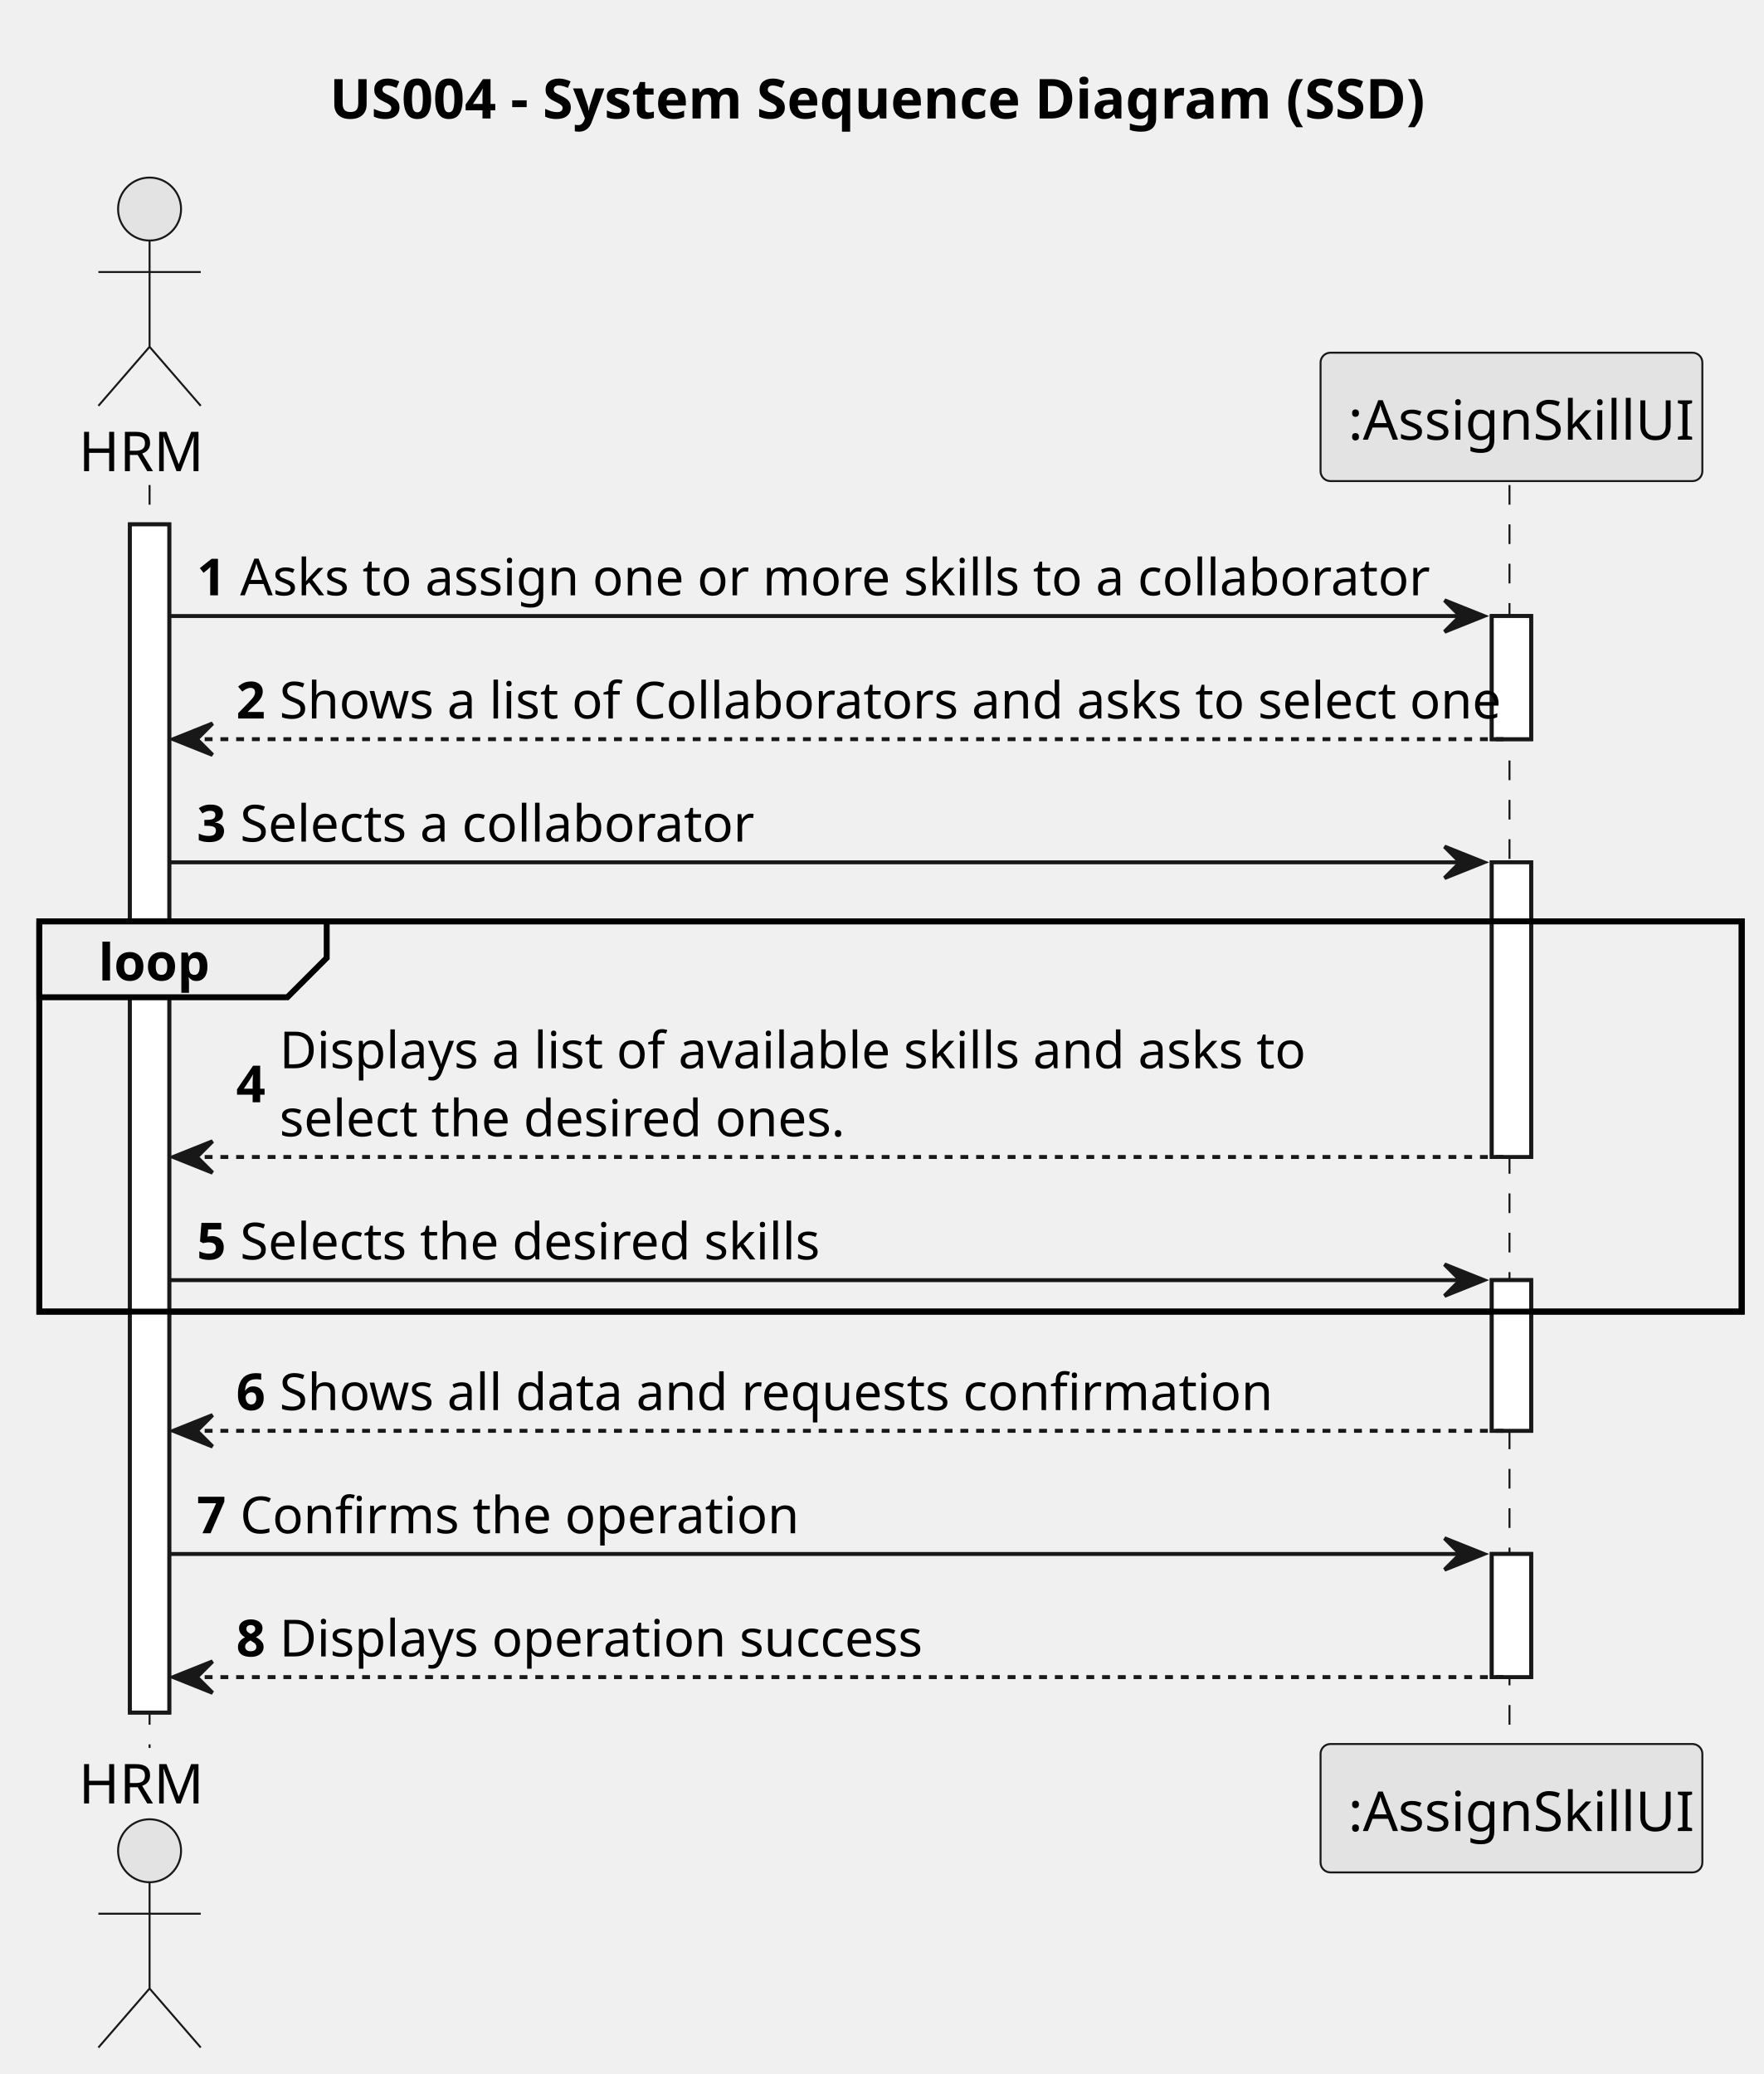
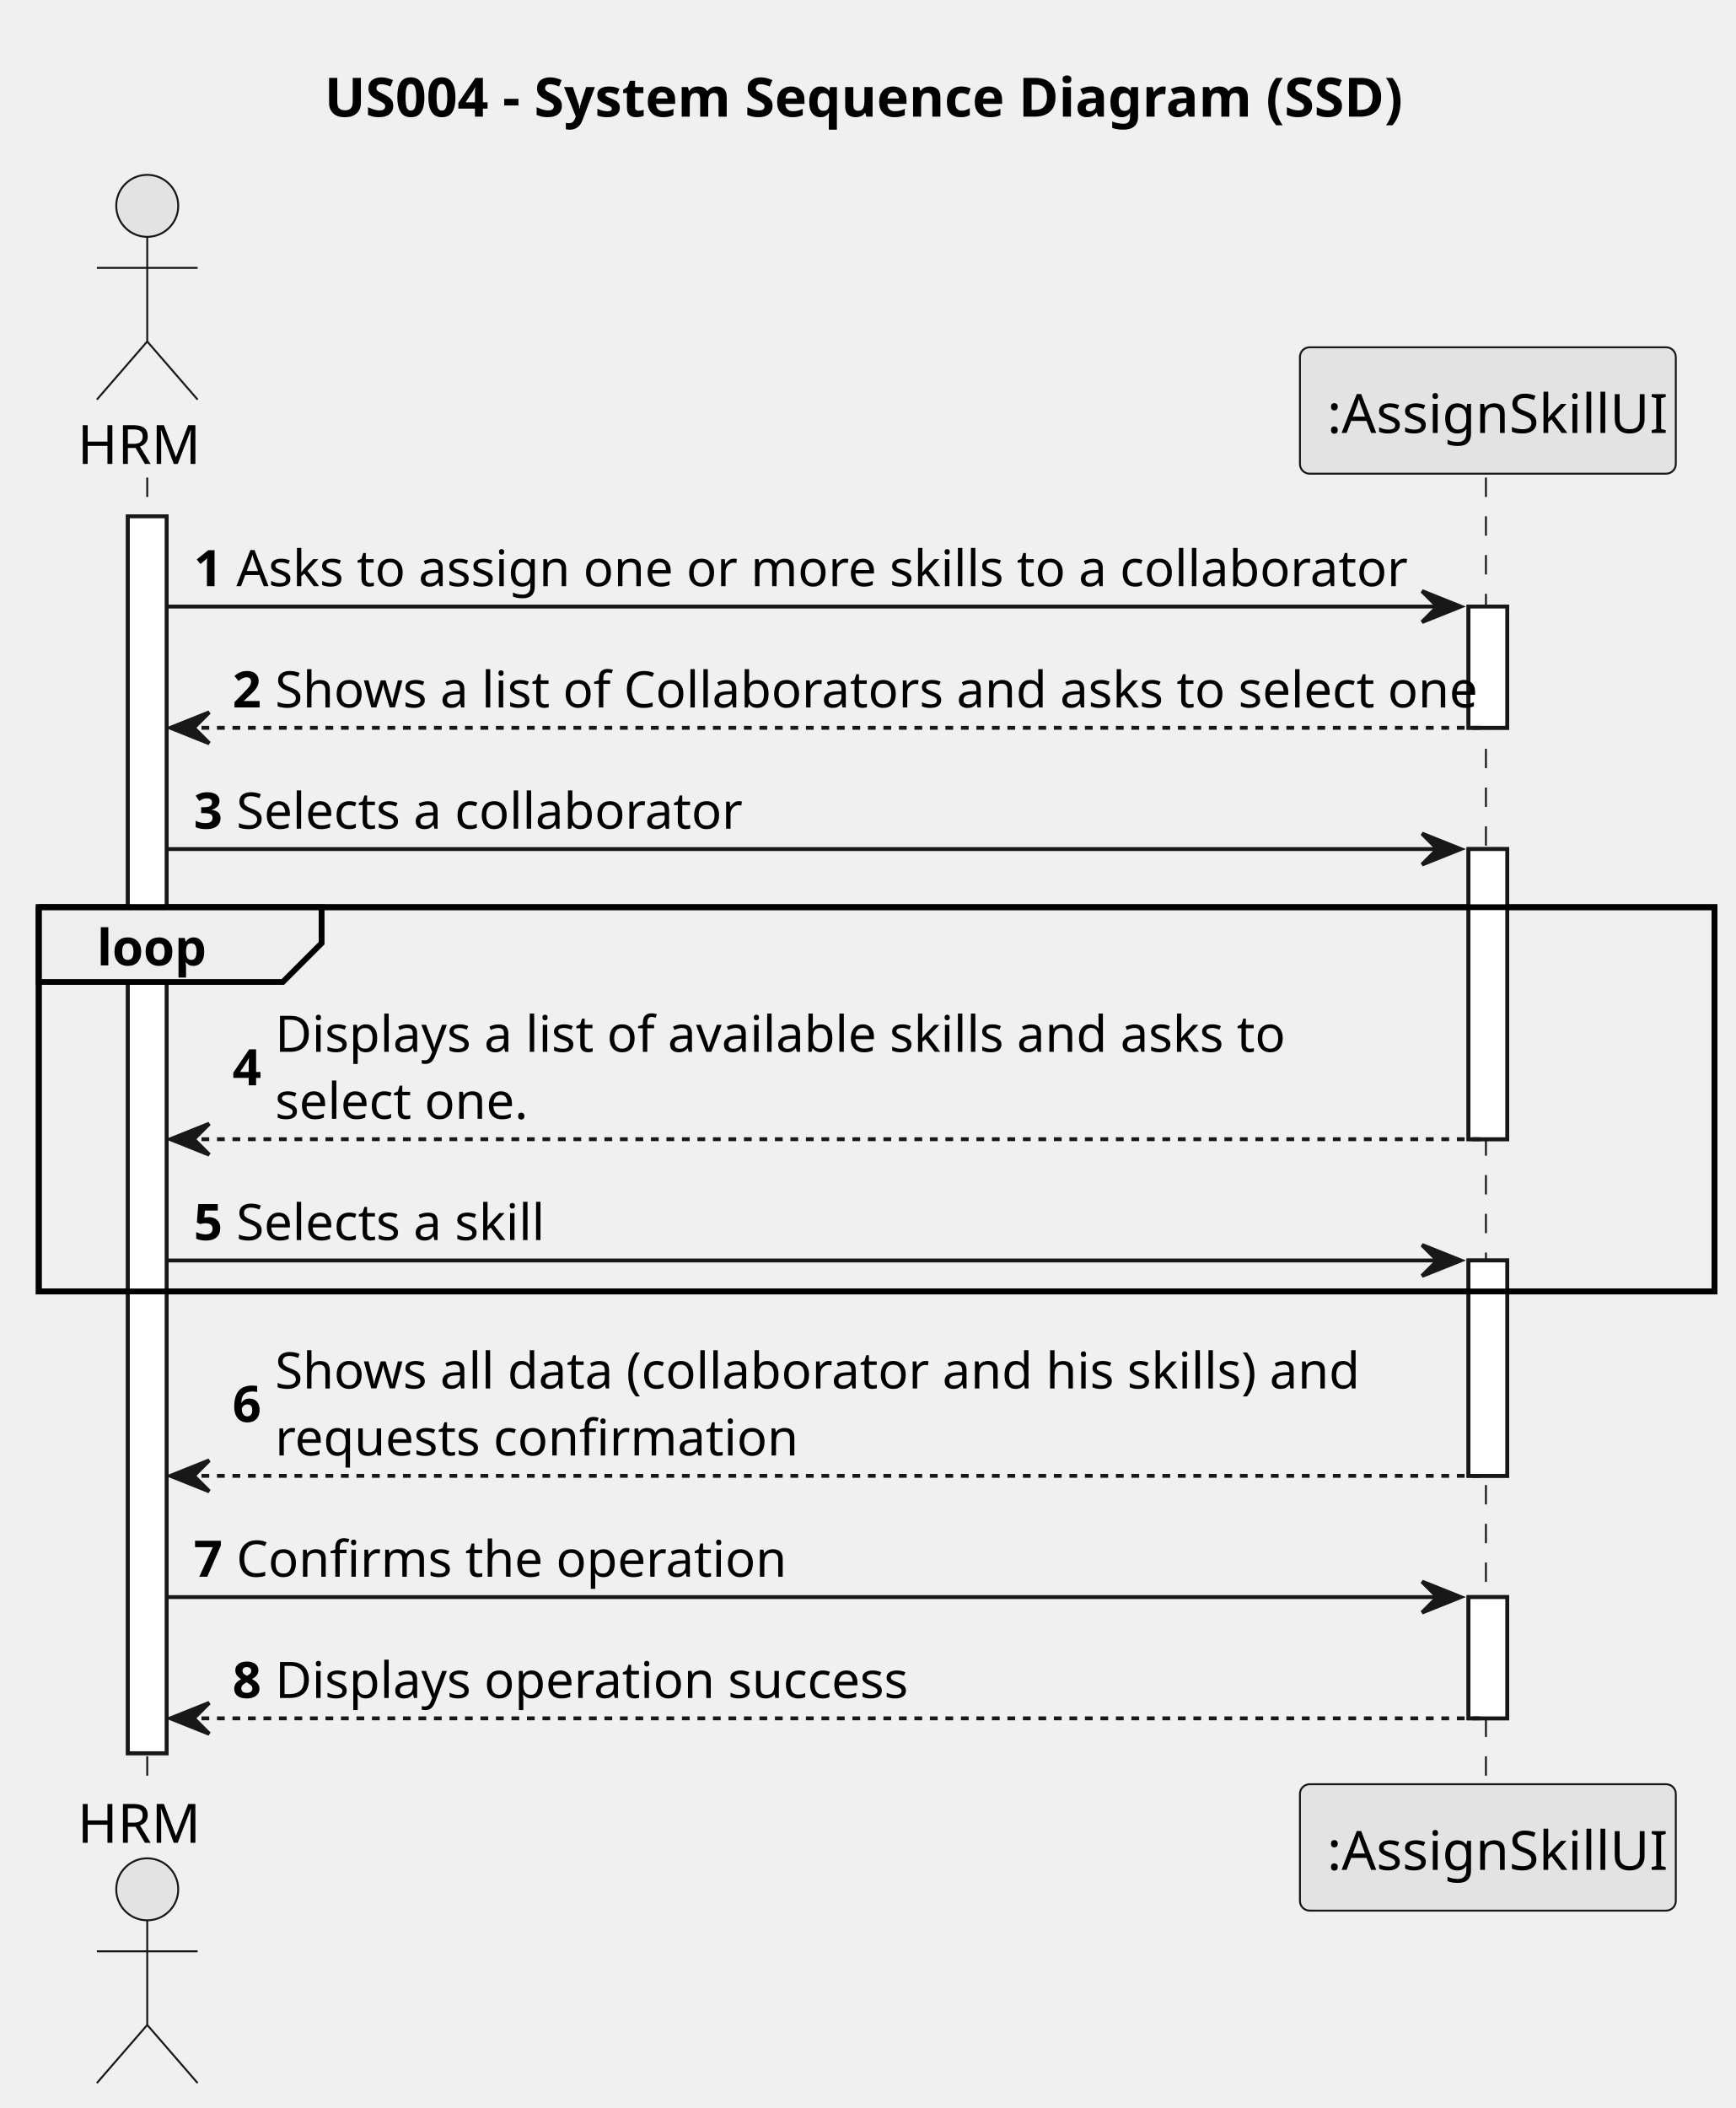
- <svg xmlns="http://www.w3.org/2000/svg" contentStyleType="text/css" height="527px" preserveAspectRatio="none" style="width:448px;height:527px;background:#FFFFFF;" version="1.1" viewBox="0 0 448 527" width="448px" zoomAndPan="magnify">
+ <svg xmlns="http://www.w3.org/2000/svg" contentStyleType="text/css" height="544px" preserveAspectRatio="none" style="width:448px;height:544px;background:#FFFFFF;" version="1.1" viewBox="0 0 448 544" width="448px" zoomAndPan="magnify">
  <defs />
  <g>
    <text fill="#000000" font-family="sans-serif" font-size="14" font-weight="bold" lengthAdjust="spacing" textLength="284" x="83.75" y="30.107">US004 - System Sequence Diagram (SSD)</text>
-     <rect fill="#FFFFFF" height="301.91" style="stroke:#181818;stroke-width:1.0;" width="10" x="33" y="133.242" />
+     <rect fill="#FFFFFF" height="319.201" style="stroke:#181818;stroke-width:1.0;" width="10" x="33" y="133.242" />
    <rect fill="#FFFFFF" height="31.291" style="stroke:#181818;stroke-width:1.0;" width="10" x="379" y="156.533" />
    <rect fill="#FFFFFF" height="74.873" style="stroke:#181818;stroke-width:1.0;" width="10" x="379" y="219.115" />
-     <rect fill="#FFFFFF" height="38.291" style="stroke:#181818;stroke-width:1.0;" width="10" x="379" y="325.279" />
-     <rect fill="#FFFFFF" height="31.291" style="stroke:#181818;stroke-width:1.0;" width="10" x="379" y="394.861" />
+     <rect fill="#FFFFFF" height="55.582" style="stroke:#181818;stroke-width:1.0;" width="10" x="379" y="325.279" />
+     <rect fill="#FFFFFF" height="31.291" style="stroke:#181818;stroke-width:1.0;" width="10" x="379" y="412.152" />
    <rect fill="none" height="99.164" style="stroke:#000000;stroke-width:1.5;" width="432.5" x="10" y="234.115" />
-     <line style="stroke:#181818;stroke-width:0.5;stroke-dasharray:5.0,5.0;" x1="38" x2="38" y1="123.242" y2="444.152" />
-     <line style="stroke:#181818;stroke-width:0.5;stroke-dasharray:5.0,5.0;" x1="383.5" x2="383.5" y1="123.242" y2="444.152" />
+     <line style="stroke:#181818;stroke-width:0.5;stroke-dasharray:5.0,5.0;" x1="38" x2="38" y1="123.242" y2="461.443" />
+     <line style="stroke:#181818;stroke-width:0.5;stroke-dasharray:5.0,5.0;" x1="383.5" x2="383.5" y1="123.242" y2="461.443" />
    <text fill="#000000" font-family="sans-serif" font-size="14" lengthAdjust="spacing" textLength="30" x="20" y="119.728">HRM</text>
    <ellipse cx="38" cy="53.121" fill="#E3E3E3" rx="8" ry="8" style="stroke:#181818;stroke-width:0.5;" />
    <path d="M38,61.121 L38,88.121 M25,69.121 L51,69.121 M38,88.121 L25,103.121 M38,88.121 L51,103.121 " fill="none" style="stroke:#181818;stroke-width:0.5;" />
-     <text fill="#000000" font-family="sans-serif" font-size="14" lengthAdjust="spacing" textLength="30" x="20" y="458.26">HRM</text>
-     <ellipse cx="38" cy="470.273" fill="#E3E3E3" rx="8" ry="8" style="stroke:#181818;stroke-width:0.5;" />
-     <path d="M38,478.273 L38,505.273 M25,486.273 L51,486.273 M38,505.273 L25,520.273 M38,505.273 L51,520.273 " fill="none" style="stroke:#181818;stroke-width:0.5;" />
+     <text fill="#000000" font-family="sans-serif" font-size="14" lengthAdjust="spacing" textLength="30" x="20" y="475.551">HRM</text>
+     <ellipse cx="38" cy="487.565" fill="#E3E3E3" rx="8" ry="8" style="stroke:#181818;stroke-width:0.5;" />
+     <path d="M38,495.565 L38,522.564 M25,503.565 L51,503.565 M38,522.564 L25,537.564 M38,522.564 L51,537.564 " fill="none" style="stroke:#181818;stroke-width:0.5;" />
    <rect fill="#E3E3E3" height="32.621" rx="2.5" ry="2.5" style="stroke:#181818;stroke-width:0.5;" width="97" x="335.5" y="89.621" />
    <text fill="#000000" font-family="sans-serif" font-size="14" lengthAdjust="spacing" textLength="83" x="342.5" y="111.728">:AssignSkillUI</text>
-     <rect fill="#E3E3E3" height="32.621" rx="2.5" ry="2.5" style="stroke:#181818;stroke-width:0.5;" width="97" x="335.5" y="443.152" />
-     <text fill="#000000" font-family="sans-serif" font-size="14" lengthAdjust="spacing" textLength="83" x="342.5" y="465.26">:AssignSkillUI</text>
-     <rect fill="#FFFFFF" height="301.91" style="stroke:#181818;stroke-width:1.0;" width="10" x="33" y="133.242" />
+     <rect fill="#E3E3E3" height="32.621" rx="2.5" ry="2.5" style="stroke:#181818;stroke-width:0.5;" width="97" x="335.5" y="460.443" />
+     <text fill="#000000" font-family="sans-serif" font-size="14" lengthAdjust="spacing" textLength="83" x="342.5" y="482.551">:AssignSkillUI</text>
+     <rect fill="#FFFFFF" height="319.201" style="stroke:#181818;stroke-width:1.0;" width="10" x="33" y="133.242" />
    <rect fill="#FFFFFF" height="31.291" style="stroke:#181818;stroke-width:1.0;" width="10" x="379" y="156.533" />
    <rect fill="#FFFFFF" height="74.873" style="stroke:#181818;stroke-width:1.0;" width="10" x="379" y="219.115" />
-     <rect fill="#FFFFFF" height="38.291" style="stroke:#181818;stroke-width:1.0;" width="10" x="379" y="325.279" />
-     <rect fill="#FFFFFF" height="31.291" style="stroke:#181818;stroke-width:1.0;" width="10" x="379" y="394.861" />
+     <rect fill="#FFFFFF" height="55.582" style="stroke:#181818;stroke-width:1.0;" width="10" x="379" y="325.279" />
+     <rect fill="#FFFFFF" height="31.291" style="stroke:#181818;stroke-width:1.0;" width="10" x="379" y="412.152" />
    <polygon fill="#181818" points="367,152.533,377,156.533,367,160.533,371,156.533" style="stroke:#181818;stroke-width:1.0;" />
    <line style="stroke:#181818;stroke-width:1.0;" x1="43" x2="373" y1="156.533" y2="156.533" />
    <text fill="#000000" font-family="sans-serif" font-size="13" font-weight="bold" lengthAdjust="spacing" textLength="7" x="50" y="151.27">1</text>
    <text fill="#000000" font-family="sans-serif" font-size="13" lengthAdjust="spacing" textLength="291" x="61" y="151.27">Asks to assign one or more skills to a collaborator</text>
    <polygon fill="#181818" points="54,183.824,44,187.824,54,191.824,50,187.824" style="stroke:#181818;stroke-width:1.0;" />
    <line style="stroke:#181818;stroke-width:1.0;stroke-dasharray:2.0,2.0;" x1="48" x2="383" y1="187.824" y2="187.824" />
    <text fill="#000000" font-family="sans-serif" font-size="13" font-weight="bold" lengthAdjust="spacing" textLength="7" x="60" y="182.561">2</text>
    <text fill="#000000" font-family="sans-serif" font-size="13" lengthAdjust="spacing" textLength="301" x="71" y="182.561">Shows a list of Collaborators and asks to select one</text>
    <polygon fill="#181818" points="367,215.115,377,219.115,367,223.115,371,219.115" style="stroke:#181818;stroke-width:1.0;" />
    <line style="stroke:#181818;stroke-width:1.0;" x1="43" x2="373" y1="219.115" y2="219.115" />
    <text fill="#000000" font-family="sans-serif" font-size="13" font-weight="bold" lengthAdjust="spacing" textLength="7" x="50" y="213.852">3</text>
    <text fill="#000000" font-family="sans-serif" font-size="13" lengthAdjust="spacing" textLength="126" x="61" y="213.852">Selects a collaborator</text>
    <path d="M10,234.115 L83,234.115 L83,243.406 L73,253.406 L10,253.406 L10,234.115 " fill="#EEEEEE" style="stroke:#000000;stroke-width:1.5;" />
    <rect fill="none" height="99.164" style="stroke:#000000;stroke-width:1.5;" width="432.5" x="10" y="234.115" />
    <text fill="#000000" font-family="sans-serif" font-size="13" font-weight="bold" lengthAdjust="spacing" textLength="28" x="25" y="249.144">loop</text>
    <polygon fill="#181818" points="54,289.988,44,293.988,54,297.988,50,293.988" style="stroke:#181818;stroke-width:1.0;" />
    <line style="stroke:#181818;stroke-width:1.0;stroke-dasharray:2.0,2.0;" x1="48" x2="383" y1="293.988" y2="293.988" />
    <text fill="#000000" font-family="sans-serif" font-size="13" font-weight="bold" lengthAdjust="spacing" textLength="7" x="60" y="280.08">4</text>
    <text fill="#000000" font-family="sans-serif" font-size="13" lengthAdjust="spacing" textLength="255" x="71" y="271.435">Displays a list of available skills and asks to</text>
-     <text fill="#000000" font-family="sans-serif" font-size="13" lengthAdjust="spacing" textLength="139" x="71" y="288.726">select the desired ones.</text>
+     <text fill="#000000" font-family="sans-serif" font-size="13" lengthAdjust="spacing" textLength="64" x="71" y="288.726">select one.</text>
    <polygon fill="#181818" points="367,321.279,377,325.279,367,329.279,371,325.279" style="stroke:#181818;stroke-width:1.0;" />
    <line style="stroke:#181818;stroke-width:1.0;" x1="43" x2="373" y1="325.279" y2="325.279" />
    <text fill="#000000" font-family="sans-serif" font-size="13" font-weight="bold" lengthAdjust="spacing" textLength="7" x="50" y="320.017">5</text>
-     <text fill="#000000" font-family="sans-serif" font-size="13" lengthAdjust="spacing" textLength="146" x="61" y="320.017">Selects the desired skills</text>
-     <polygon fill="#181818" points="54,359.57,44,363.57,54,367.57,50,363.57" style="stroke:#181818;stroke-width:1.0;" />
-     <line style="stroke:#181818;stroke-width:1.0;stroke-dasharray:2.0,2.0;" x1="48" x2="383" y1="363.57" y2="363.57" />
-     <text fill="#000000" font-family="sans-serif" font-size="13" font-weight="bold" lengthAdjust="spacing" textLength="7" x="60" y="358.308">6</text>
-     <text fill="#000000" font-family="sans-serif" font-size="13" lengthAdjust="spacing" textLength="238" x="71" y="358.308">Shows all data and requests confirmation</text>
-     <polygon fill="#181818" points="367,390.861,377,394.861,367,398.861,371,394.861" style="stroke:#181818;stroke-width:1.0;" />
-     <line style="stroke:#181818;stroke-width:1.0;" x1="43" x2="373" y1="394.861" y2="394.861" />
-     <text fill="#000000" font-family="sans-serif" font-size="13" font-weight="bold" lengthAdjust="spacing" textLength="7" x="50" y="389.599">7</text>
-     <text fill="#000000" font-family="sans-serif" font-size="13" lengthAdjust="spacing" textLength="130" x="61" y="389.599">Confirms the operation</text>
-     <polygon fill="#181818" points="54,422.152,44,426.152,54,430.152,50,426.152" style="stroke:#181818;stroke-width:1.0;" />
-     <line style="stroke:#181818;stroke-width:1.0;stroke-dasharray:2.0,2.0;" x1="48" x2="383" y1="426.152" y2="426.152" />
-     <text fill="#000000" font-family="sans-serif" font-size="13" font-weight="bold" lengthAdjust="spacing" textLength="7" x="60" y="420.89">8</text>
-     <text fill="#000000" font-family="sans-serif" font-size="13" lengthAdjust="spacing" textLength="160" x="71" y="420.89">Displays operation success</text>
+     <text fill="#000000" font-family="sans-serif" font-size="13" lengthAdjust="spacing" textLength="82" x="61" y="320.017">Selects a skill</text>
+     <polygon fill="#181818" points="54,376.861,44,380.861,54,384.861,50,380.861" style="stroke:#181818;stroke-width:1.0;" />
+     <line style="stroke:#181818;stroke-width:1.0;stroke-dasharray:2.0,2.0;" x1="48" x2="383" y1="380.861" y2="380.861" />
+     <text fill="#000000" font-family="sans-serif" font-size="13" font-weight="bold" lengthAdjust="spacing" textLength="7" x="60" y="366.953">6</text>
+     <text fill="#000000" font-family="sans-serif" font-size="13" lengthAdjust="spacing" textLength="269" x="71" y="358.308">Shows all data (collaborator and his skills) and</text>
+     <text fill="#000000" font-family="sans-serif" font-size="13" lengthAdjust="spacing" textLength="124" x="71" y="375.599">requests confirmation</text>
+     <polygon fill="#181818" points="367,408.152,377,412.152,367,416.152,371,412.152" style="stroke:#181818;stroke-width:1.0;" />
+     <line style="stroke:#181818;stroke-width:1.0;" x1="43" x2="373" y1="412.152" y2="412.152" />
+     <text fill="#000000" font-family="sans-serif" font-size="13" font-weight="bold" lengthAdjust="spacing" textLength="7" x="50" y="406.89">7</text>
+     <text fill="#000000" font-family="sans-serif" font-size="13" lengthAdjust="spacing" textLength="130" x="61" y="406.89">Confirms the operation</text>
+     <polygon fill="#181818" points="54,439.443,44,443.443,54,447.443,50,443.443" style="stroke:#181818;stroke-width:1.0;" />
+     <line style="stroke:#181818;stroke-width:1.0;stroke-dasharray:2.0,2.0;" x1="48" x2="383" y1="443.443" y2="443.443" />
+     <text fill="#000000" font-family="sans-serif" font-size="13" font-weight="bold" lengthAdjust="spacing" textLength="7" x="60" y="438.181">8</text>
+     <text fill="#000000" font-family="sans-serif" font-size="13" lengthAdjust="spacing" textLength="160" x="71" y="438.181">Displays operation success</text>
  </g>
</svg>
